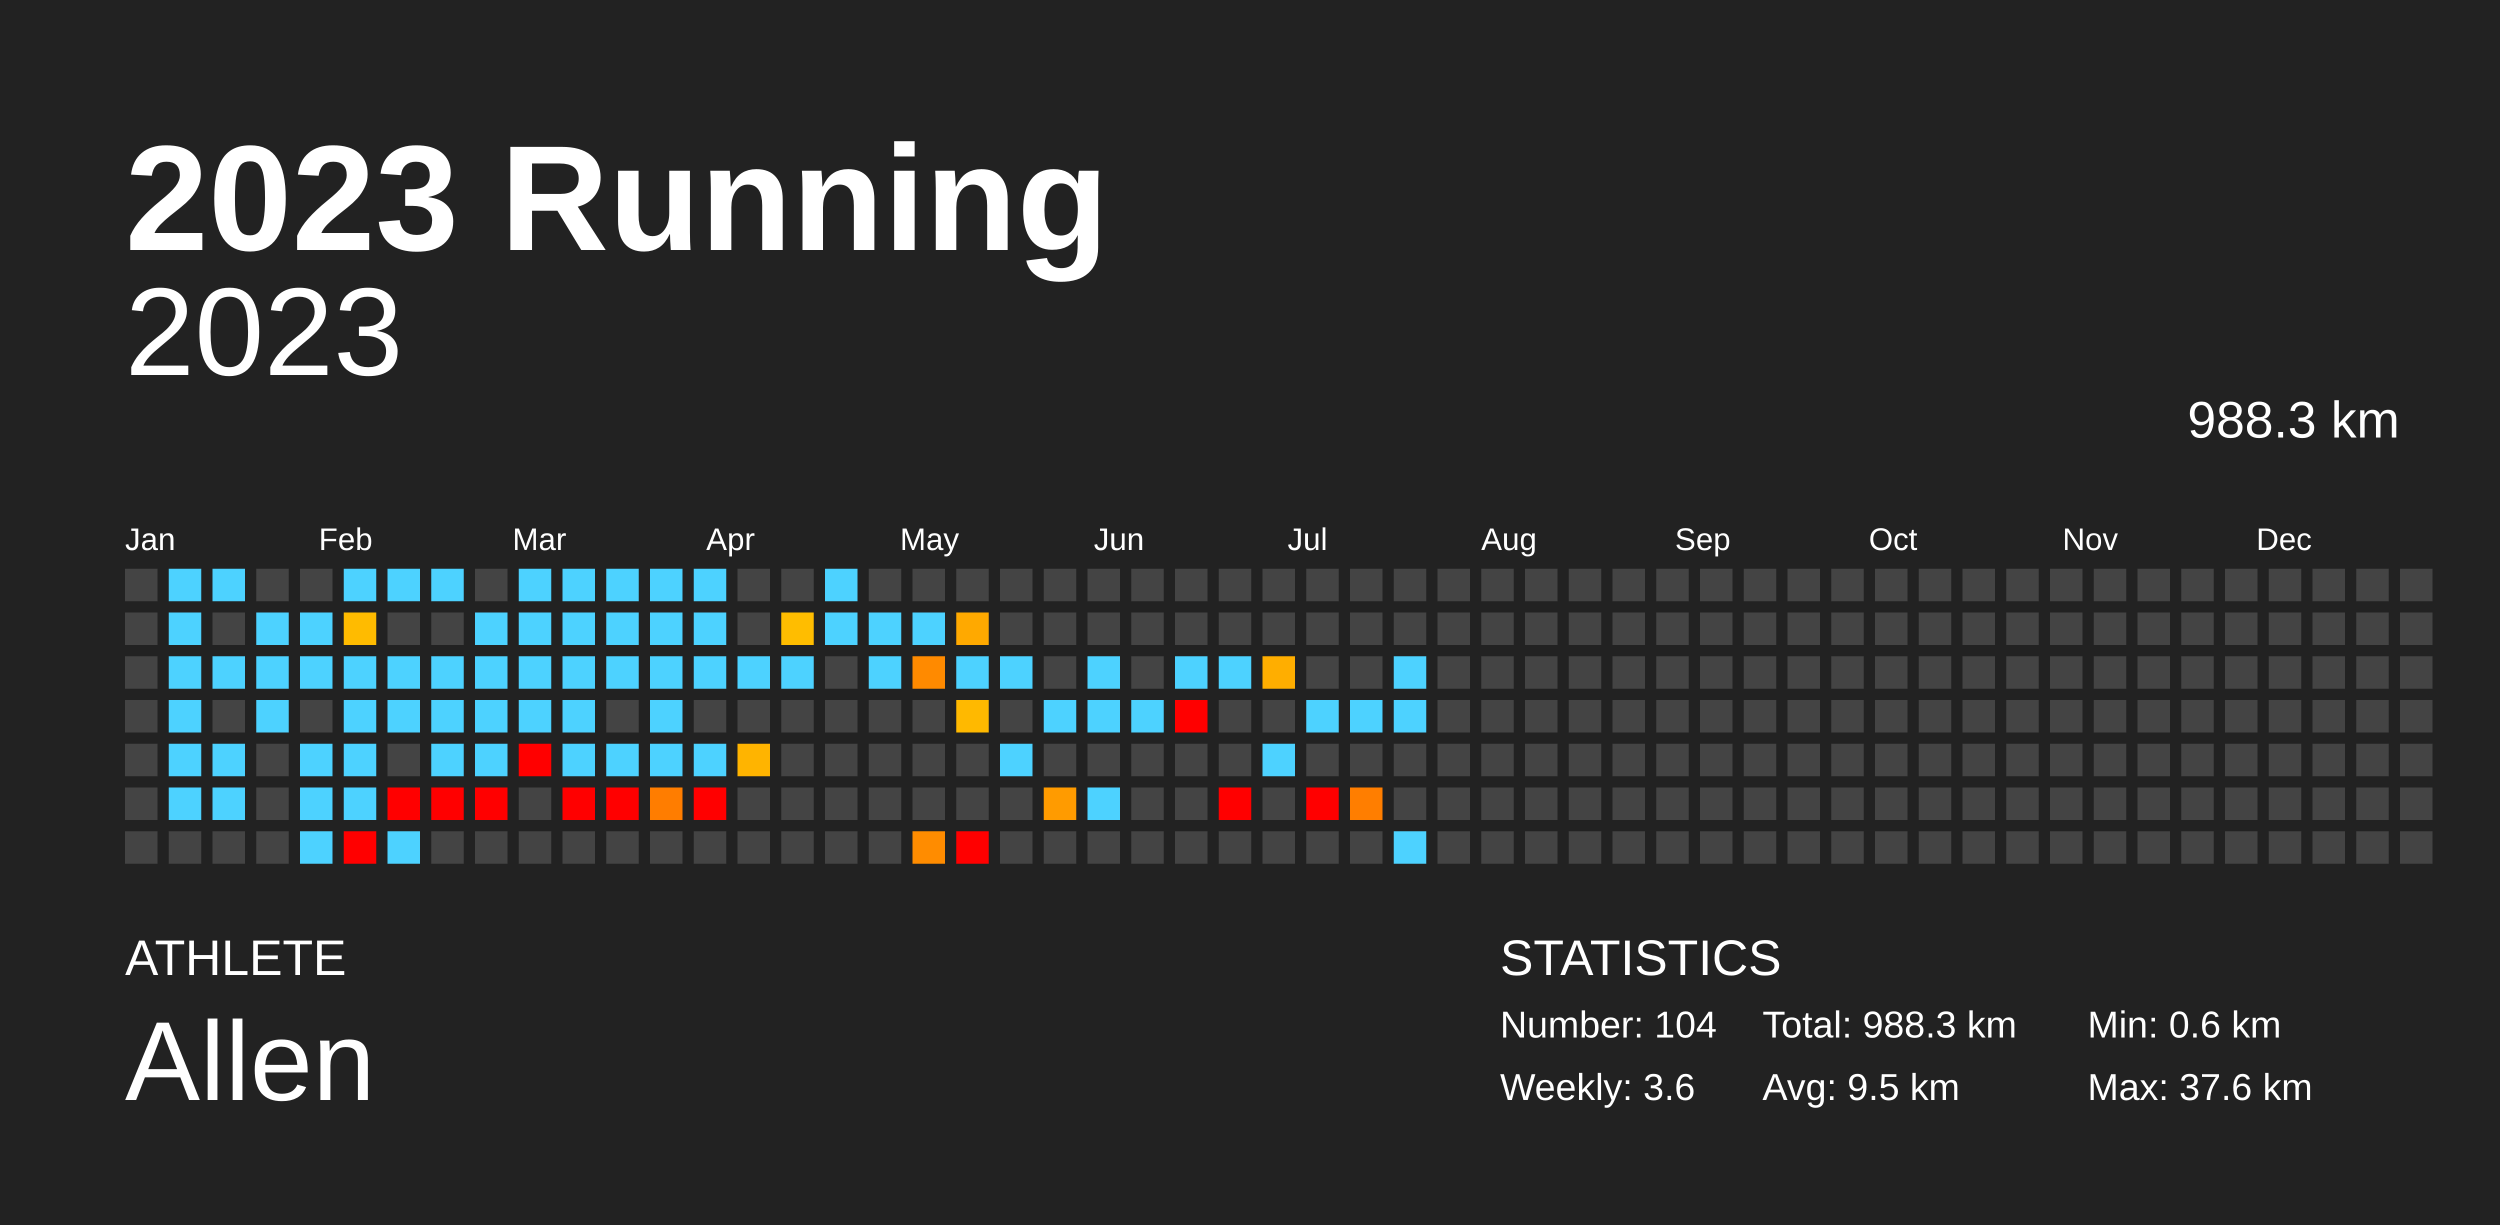
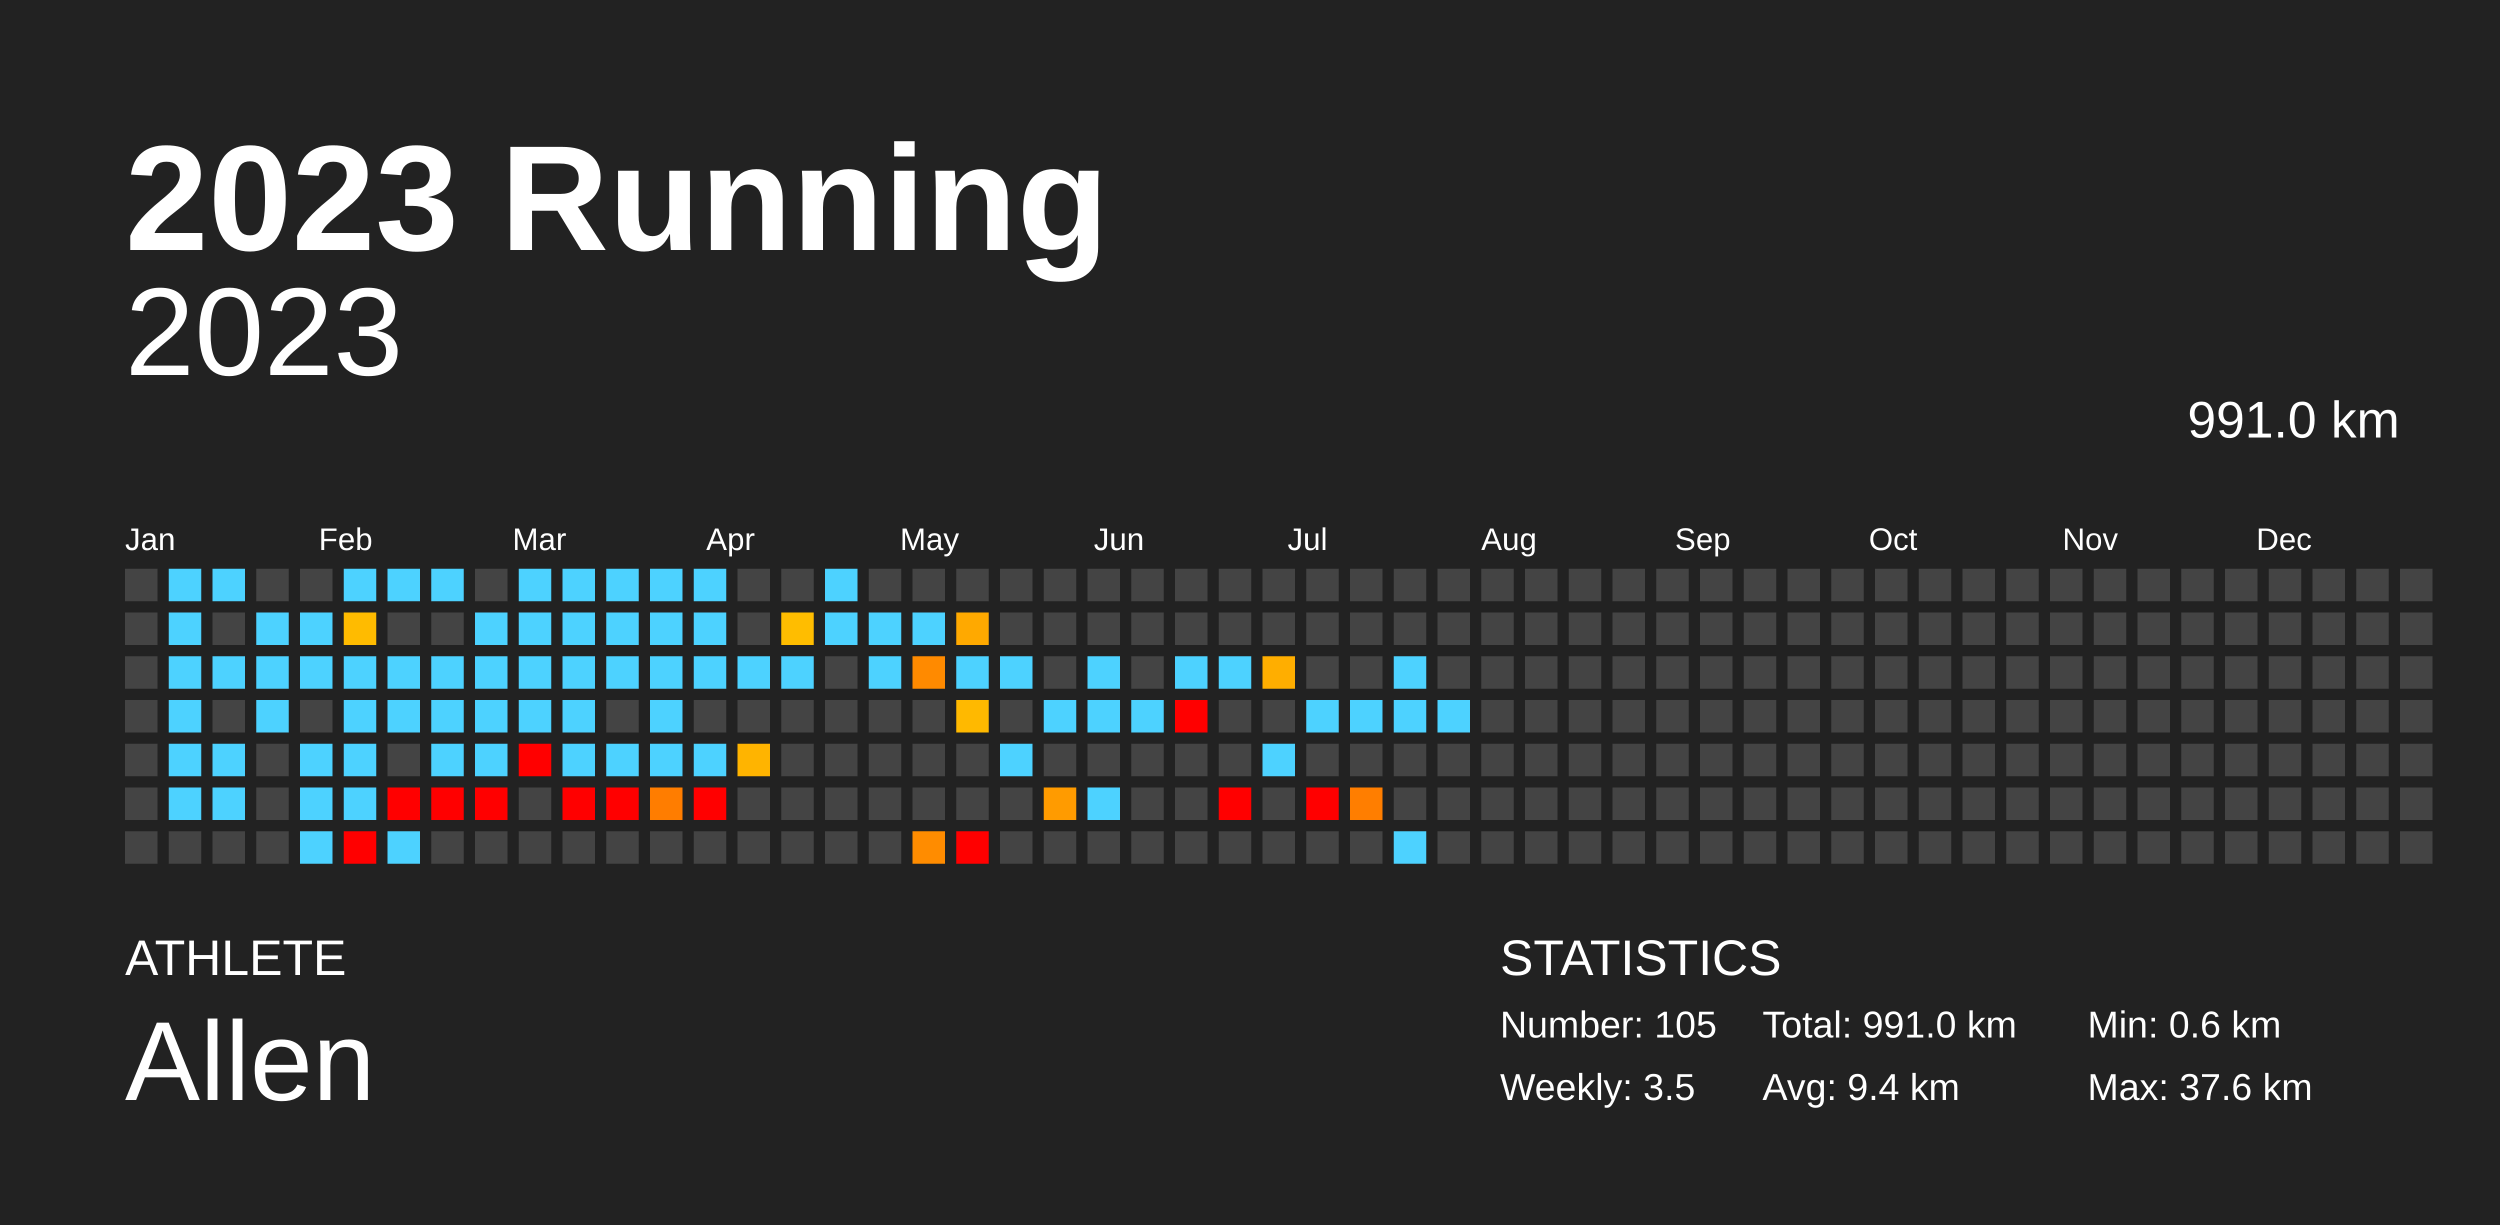
<svg xmlns="http://www.w3.org/2000/svg" baseProfile="full" height="98mm" version="1.1" viewBox="0,0,200,98" width="200mm">
  <defs />
  <rect fill="#222222" height="98" width="200" x="0" y="0" />
  <text fill="#FFFFFF" style="font-size:12px; font-family:Arial; font-weight:bold;" x="10" y="20">2023 Running</text>
  <text fill="#FFFFFF" style="font-size:4px; font-family:Arial" x="10" y="78">ATHLETE</text>
  <text fill="#FFFFFF" style="font-size:9px; font-family:Arial" x="10" y="88">Allen</text>
  <text fill="#FFFFFF" style="font-size:4px; font-family:Arial" x="120" y="78">STATISTICS</text>
-   <text fill="#FFFFFF" style="font-size:3px; font-family:Arial" x="120" y="83">Number: 104</text>
-   <text fill="#FFFFFF" style="font-size:3px; font-family:Arial" x="120" y="88">Weekly: 3.6</text>
-   <text fill="#FFFFFF" style="font-size:3px; font-family:Arial" x="141" y="83">Total: 988.3 km</text>
-   <text fill="#FFFFFF" style="font-size:3px; font-family:Arial" x="141" y="88">Avg: 9.5 km</text>
+   <text fill="#FFFFFF" style="font-size:3px; font-family:Arial" x="120" y="83">Number: 105</text>
+   <text fill="#FFFFFF" style="font-size:3px; font-family:Arial" x="120" y="88">Weekly: 3.5</text>
+   <text fill="#FFFFFF" style="font-size:3px; font-family:Arial" x="141" y="83">Total: 991.0 km</text>
+   <text fill="#FFFFFF" style="font-size:3px; font-family:Arial" x="141" y="88">Avg: 9.4 km</text>
  <text fill="#FFFFFF" style="font-size:3px; font-family:Arial" x="167" y="83">Min: 0.6 km</text>
  <text fill="#FFFFFF" style="font-size:3px; font-family:Arial" x="167" y="88">Max: 37.6 km</text>
  <text alignment-baseline="hanging" fill="#FFFFFF" style="font-size:10.0px; font-family:Arial;" x="10" y="30">2023</text>
-   <text alignment-baseline="hanging" fill="#FFFFFF" style="font-size:4.125px; font-family:Arial;" x="175" y="35">988.3 km</text>
+   <text alignment-baseline="hanging" fill="#FFFFFF" style="font-size:4.125px; font-family:Arial;" x="175" y="35">991.0 km</text>
  <text fill="#FFFFFF" style="font-size:2.5px; font-family:Arial" x="10.0" y="44">Jan</text>
  <text fill="#FFFFFF" style="font-size:2.5px; font-family:Arial" x="25.5" y="44">Feb</text>
  <text fill="#FFFFFF" style="font-size:2.5px; font-family:Arial" x="41.0" y="44">Mar</text>
  <text fill="#FFFFFF" style="font-size:2.5px; font-family:Arial" x="56.5" y="44">Apr</text>
  <text fill="#FFFFFF" style="font-size:2.5px; font-family:Arial" x="72.0" y="44">May</text>
  <text fill="#FFFFFF" style="font-size:2.5px; font-family:Arial" x="87.5" y="44">Jun</text>
  <text fill="#FFFFFF" style="font-size:2.5px; font-family:Arial" x="103.0" y="44">Jul</text>
  <text fill="#FFFFFF" style="font-size:2.5px; font-family:Arial" x="118.5" y="44">Aug</text>
  <text fill="#FFFFFF" style="font-size:2.5px; font-family:Arial" x="134.0" y="44">Sep</text>
  <text fill="#FFFFFF" style="font-size:2.5px; font-family:Arial" x="149.5" y="44">Oct</text>
  <text fill="#FFFFFF" style="font-size:2.5px; font-family:Arial" x="165.0" y="44">Nov</text>
  <text fill="#FFFFFF" style="font-size:2.5px; font-family:Arial" x="180.5" y="44">Dec</text>
  <rect fill="#444444" height="2.6" width="2.6" x="10.0" y="45.5" />
  <rect fill="#444444" height="2.6" width="2.6" x="10.0" y="49.0" />
  <rect fill="#444444" height="2.6" width="2.6" x="10.0" y="52.5" />
  <rect fill="#444444" height="2.6" width="2.6" x="10.0" y="56.0" />
  <rect fill="#444444" height="2.6" width="2.6" x="10.0" y="59.5" />
  <rect fill="#444444" height="2.6" width="2.6" x="10.0" y="63.0" />
  <rect fill="#444444" height="2.6" width="2.6" x="10.0" y="66.5" />
  <rect fill="#4dd2ff" height="2.6" width="2.6" x="13.5" y="45.5" />
  <rect fill="#4dd2ff" height="2.6" width="2.6" x="13.5" y="49.0" />
  <rect fill="#4dd2ff" height="2.6" width="2.6" x="13.5" y="52.5" />
  <rect fill="#4dd2ff" height="2.6" width="2.6" x="13.5" y="56.0" />
  <rect fill="#4dd2ff" height="2.6" width="2.6" x="13.5" y="59.5" />
  <rect fill="#4dd2ff" height="2.6" width="2.6" x="13.5" y="63.0" />
  <rect fill="#444444" height="2.6" width="2.6" x="13.5" y="66.5" />
  <rect fill="#4dd2ff" height="2.6" width="2.6" x="17.0" y="45.5" />
  <rect fill="#444444" height="2.6" width="2.6" x="17.0" y="49.0" />
  <rect fill="#4dd2ff" height="2.6" width="2.6" x="17.0" y="52.5" />
  <rect fill="#444444" height="2.6" width="2.6" x="17.0" y="56.0" />
  <rect fill="#4dd2ff" height="2.6" width="2.6" x="17.0" y="59.5" />
  <rect fill="#4dd2ff" height="2.6" width="2.6" x="17.0" y="63.0" />
  <rect fill="#444444" height="2.6" width="2.6" x="17.0" y="66.5" />
  <rect fill="#444444" height="2.6" width="2.6" x="20.5" y="45.5" />
  <rect fill="#4dd2ff" height="2.6" width="2.6" x="20.5" y="49.0" />
  <rect fill="#4dd2ff" height="2.6" width="2.6" x="20.5" y="52.5" />
  <rect fill="#4dd2ff" height="2.6" width="2.6" x="20.5" y="56.0" />
  <rect fill="#444444" height="2.6" width="2.6" x="20.5" y="59.5" />
  <rect fill="#444444" height="2.6" width="2.6" x="20.5" y="63.0" />
  <rect fill="#444444" height="2.6" width="2.6" x="20.5" y="66.5" />
  <rect fill="#444444" height="2.6" width="2.6" x="24.0" y="45.5" />
  <rect fill="#4dd2ff" height="2.6" width="2.6" x="24.0" y="49.0" />
  <rect fill="#4dd2ff" height="2.6" width="2.6" x="24.0" y="52.5" />
  <rect fill="#444444" height="2.6" width="2.6" x="24.0" y="56.0" />
  <rect fill="#4dd2ff" height="2.6" width="2.6" x="24.0" y="59.5" />
  <rect fill="#4dd2ff" height="2.6" width="2.6" x="24.0" y="63.0" />
  <rect fill="#4dd2ff" height="2.6" width="2.6" x="24.0" y="66.5" />
  <rect fill="#4dd2ff" height="2.6" width="2.6" x="27.5" y="45.5" />
  <rect fill="#ffbb00" height="2.6" width="2.6" x="27.5" y="49.0" />
  <rect fill="#4dd2ff" height="2.6" width="2.6" x="27.5" y="52.5" />
  <rect fill="#4dd2ff" height="2.6" width="2.6" x="27.5" y="56.0" />
  <rect fill="#4dd2ff" height="2.6" width="2.6" x="27.5" y="59.5" />
  <rect fill="#4dd2ff" height="2.6" width="2.6" x="27.5" y="63.0" />
  <rect fill="red" height="2.6" width="2.6" x="27.5" y="66.5" />
  <rect fill="#4dd2ff" height="2.6" width="2.6" x="31.0" y="45.5" />
  <rect fill="#444444" height="2.6" width="2.6" x="31.0" y="49.0" />
  <rect fill="#4dd2ff" height="2.6" width="2.6" x="31.0" y="52.5" />
  <rect fill="#4dd2ff" height="2.6" width="2.6" x="31.0" y="56.0" />
  <rect fill="#444444" height="2.6" width="2.6" x="31.0" y="59.5" />
  <rect fill="red" height="2.6" width="2.6" x="31.0" y="63.0" />
  <rect fill="#4dd2ff" height="2.6" width="2.6" x="31.0" y="66.5" />
  <rect fill="#4dd2ff" height="2.6" width="2.6" x="34.5" y="45.5" />
  <rect fill="#444444" height="2.6" width="2.6" x="34.5" y="49.0" />
  <rect fill="#4dd2ff" height="2.6" width="2.6" x="34.5" y="52.5" />
  <rect fill="#4dd2ff" height="2.6" width="2.6" x="34.5" y="56.0" />
  <rect fill="#4dd2ff" height="2.6" width="2.6" x="34.5" y="59.5" />
  <rect fill="red" height="2.6" width="2.6" x="34.5" y="63.0" />
  <rect fill="#444444" height="2.6" width="2.6" x="34.5" y="66.5" />
  <rect fill="#444444" height="2.6" width="2.6" x="38.0" y="45.5" />
  <rect fill="#4dd2ff" height="2.6" width="2.6" x="38.0" y="49.0" />
  <rect fill="#4dd2ff" height="2.6" width="2.6" x="38.0" y="52.5" />
  <rect fill="#4dd2ff" height="2.6" width="2.6" x="38.0" y="56.0" />
  <rect fill="#4dd2ff" height="2.6" width="2.6" x="38.0" y="59.5" />
  <rect fill="red" height="2.6" width="2.6" x="38.0" y="63.0" />
  <rect fill="#444444" height="2.6" width="2.6" x="38.0" y="66.5" />
  <rect fill="#4dd2ff" height="2.6" width="2.6" x="41.5" y="45.5" />
  <rect fill="#4dd2ff" height="2.6" width="2.6" x="41.5" y="49.0" />
  <rect fill="#4dd2ff" height="2.6" width="2.6" x="41.5" y="52.5" />
  <rect fill="#4dd2ff" height="2.6" width="2.6" x="41.5" y="56.0" />
  <rect fill="red" height="2.6" width="2.6" x="41.5" y="59.5" />
  <rect fill="#444444" height="2.6" width="2.6" x="41.5" y="63.0" />
  <rect fill="#444444" height="2.6" width="2.6" x="41.5" y="66.5" />
  <rect fill="#4dd2ff" height="2.6" width="2.6" x="45.0" y="45.5" />
  <rect fill="#4dd2ff" height="2.6" width="2.6" x="45.0" y="49.0" />
  <rect fill="#4dd2ff" height="2.6" width="2.6" x="45.0" y="52.5" />
  <rect fill="#4dd2ff" height="2.6" width="2.6" x="45.0" y="56.0" />
  <rect fill="#4dd2ff" height="2.6" width="2.6" x="45.0" y="59.5" />
  <rect fill="red" height="2.6" width="2.6" x="45.0" y="63.0" />
  <rect fill="#444444" height="2.6" width="2.6" x="45.0" y="66.5" />
  <rect fill="#4dd2ff" height="2.6" width="2.6" x="48.5" y="45.5" />
  <rect fill="#4dd2ff" height="2.6" width="2.6" x="48.5" y="49.0" />
  <rect fill="#4dd2ff" height="2.6" width="2.6" x="48.5" y="52.5" />
  <rect fill="#444444" height="2.6" width="2.6" x="48.5" y="56.0" />
  <rect fill="#4dd2ff" height="2.6" width="2.6" x="48.5" y="59.5" />
  <rect fill="red" height="2.6" width="2.6" x="48.5" y="63.0" />
  <rect fill="#444444" height="2.6" width="2.6" x="48.5" y="66.5" />
  <rect fill="#4dd2ff" height="2.6" width="2.6" x="52.0" y="45.5" />
  <rect fill="#4dd2ff" height="2.6" width="2.6" x="52.0" y="49.0" />
  <rect fill="#4dd2ff" height="2.6" width="2.6" x="52.0" y="52.5" />
  <rect fill="#4dd2ff" height="2.6" width="2.6" x="52.0" y="56.0" />
  <rect fill="#4dd2ff" height="2.6" width="2.6" x="52.0" y="59.5" />
  <rect fill="#ff7d00" height="2.6" width="2.6" x="52.0" y="63.0" />
  <rect fill="#444444" height="2.6" width="2.6" x="52.0" y="66.5" />
  <rect fill="#4dd2ff" height="2.6" width="2.6" x="55.5" y="45.5" />
  <rect fill="#4dd2ff" height="2.6" width="2.6" x="55.5" y="49.0" />
  <rect fill="#4dd2ff" height="2.6" width="2.6" x="55.5" y="52.5" />
  <rect fill="#444444" height="2.6" width="2.6" x="55.5" y="56.0" />
  <rect fill="#4dd2ff" height="2.6" width="2.6" x="55.5" y="59.5" />
  <rect fill="red" height="2.6" width="2.6" x="55.5" y="63.0" />
  <rect fill="#444444" height="2.6" width="2.6" x="55.5" y="66.5" />
  <rect fill="#444444" height="2.6" width="2.6" x="59.0" y="45.5" />
  <rect fill="#444444" height="2.6" width="2.6" x="59.0" y="49.0" />
  <rect fill="#4dd2ff" height="2.6" width="2.6" x="59.0" y="52.5" />
  <rect fill="#444444" height="2.6" width="2.6" x="59.0" y="56.0" />
  <rect fill="#ffb400" height="2.6" width="2.6" x="59.0" y="59.5" />
  <rect fill="#444444" height="2.6" width="2.6" x="59.0" y="63.0" />
  <rect fill="#444444" height="2.6" width="2.6" x="59.0" y="66.5" />
  <rect fill="#444444" height="2.6" width="2.6" x="62.5" y="45.5" />
  <rect fill="#ffbd00" height="2.6" width="2.6" x="62.5" y="49.0" />
  <rect fill="#4dd2ff" height="2.6" width="2.6" x="62.5" y="52.5" />
  <rect fill="#444444" height="2.6" width="2.6" x="62.5" y="56.0" />
  <rect fill="#444444" height="2.6" width="2.6" x="62.5" y="59.5" />
  <rect fill="#444444" height="2.6" width="2.6" x="62.5" y="63.0" />
  <rect fill="#444444" height="2.6" width="2.6" x="62.5" y="66.5" />
  <rect fill="#4dd2ff" height="2.6" width="2.6" x="66.0" y="45.5" />
  <rect fill="#4dd2ff" height="2.6" width="2.6" x="66.0" y="49.0" />
  <rect fill="#444444" height="2.6" width="2.6" x="66.0" y="52.5" />
  <rect fill="#444444" height="2.6" width="2.6" x="66.0" y="56.0" />
  <rect fill="#444444" height="2.6" width="2.6" x="66.0" y="59.5" />
  <rect fill="#444444" height="2.6" width="2.6" x="66.0" y="63.0" />
  <rect fill="#444444" height="2.6" width="2.6" x="66.0" y="66.5" />
  <rect fill="#444444" height="2.6" width="2.6" x="69.5" y="45.5" />
  <rect fill="#4dd2ff" height="2.6" width="2.6" x="69.5" y="49.0" />
  <rect fill="#4dd2ff" height="2.6" width="2.6" x="69.5" y="52.5" />
  <rect fill="#444444" height="2.6" width="2.6" x="69.5" y="56.0" />
  <rect fill="#444444" height="2.6" width="2.6" x="69.5" y="59.5" />
  <rect fill="#444444" height="2.6" width="2.6" x="69.5" y="63.0" />
  <rect fill="#444444" height="2.6" width="2.6" x="69.5" y="66.5" />
  <rect fill="#444444" height="2.6" width="2.6" x="73.0" y="45.5" />
  <rect fill="#4dd2ff" height="2.6" width="2.6" x="73.0" y="49.0" />
  <rect fill="#ff8a00" height="2.6" width="2.6" x="73.0" y="52.5" />
  <rect fill="#444444" height="2.6" width="2.6" x="73.0" y="56.0" />
  <rect fill="#444444" height="2.6" width="2.6" x="73.0" y="59.5" />
  <rect fill="#444444" height="2.6" width="2.6" x="73.0" y="63.0" />
  <rect fill="#ff8c00" height="2.6" width="2.6" x="73.0" y="66.5" />
  <rect fill="#444444" height="2.6" width="2.6" x="76.5" y="45.5" />
  <rect fill="#ffa900" height="2.6" width="2.6" x="76.5" y="49.0" />
  <rect fill="#4dd2ff" height="2.6" width="2.6" x="76.5" y="52.5" />
  <rect fill="#ffb900" height="2.6" width="2.6" x="76.5" y="56.0" />
  <rect fill="#444444" height="2.6" width="2.6" x="76.5" y="59.5" />
  <rect fill="#444444" height="2.6" width="2.6" x="76.5" y="63.0" />
  <rect fill="red" height="2.6" width="2.6" x="76.5" y="66.5" />
  <rect fill="#444444" height="2.6" width="2.6" x="80.0" y="45.5" />
  <rect fill="#444444" height="2.6" width="2.6" x="80.0" y="49.0" />
  <rect fill="#4dd2ff" height="2.6" width="2.6" x="80.0" y="52.5" />
  <rect fill="#444444" height="2.6" width="2.6" x="80.0" y="56.0" />
  <rect fill="#4dd2ff" height="2.6" width="2.6" x="80.0" y="59.5" />
  <rect fill="#444444" height="2.6" width="2.6" x="80.0" y="63.0" />
  <rect fill="#444444" height="2.6" width="2.6" x="80.0" y="66.5" />
  <rect fill="#444444" height="2.6" width="2.6" x="83.5" y="45.5" />
  <rect fill="#444444" height="2.6" width="2.6" x="83.5" y="49.0" />
  <rect fill="#444444" height="2.6" width="2.6" x="83.5" y="52.5" />
  <rect fill="#4dd2ff" height="2.6" width="2.6" x="83.5" y="56.0" />
  <rect fill="#444444" height="2.6" width="2.6" x="83.5" y="59.5" />
  <rect fill="#ff9b00" height="2.6" width="2.6" x="83.5" y="63.0" />
  <rect fill="#444444" height="2.6" width="2.6" x="83.5" y="66.5" />
  <rect fill="#444444" height="2.6" width="2.6" x="87.0" y="45.5" />
  <rect fill="#444444" height="2.6" width="2.6" x="87.0" y="49.0" />
  <rect fill="#4dd2ff" height="2.6" width="2.6" x="87.0" y="52.5" />
  <rect fill="#4dd2ff" height="2.6" width="2.6" x="87.0" y="56.0" />
  <rect fill="#444444" height="2.6" width="2.6" x="87.0" y="59.5" />
  <rect fill="#4dd2ff" height="2.6" width="2.6" x="87.0" y="63.0" />
  <rect fill="#444444" height="2.6" width="2.6" x="87.0" y="66.5" />
  <rect fill="#444444" height="2.6" width="2.6" x="90.5" y="45.5" />
  <rect fill="#444444" height="2.6" width="2.6" x="90.5" y="49.0" />
  <rect fill="#444444" height="2.6" width="2.6" x="90.5" y="52.5" />
  <rect fill="#4dd2ff" height="2.6" width="2.6" x="90.5" y="56.0" />
  <rect fill="#444444" height="2.6" width="2.6" x="90.5" y="59.5" />
  <rect fill="#444444" height="2.6" width="2.6" x="90.5" y="63.0" />
  <rect fill="#444444" height="2.6" width="2.6" x="90.5" y="66.5" />
  <rect fill="#444444" height="2.6" width="2.6" x="94.0" y="45.5" />
  <rect fill="#444444" height="2.6" width="2.6" x="94.0" y="49.0" />
  <rect fill="#4dd2ff" height="2.6" width="2.6" x="94.0" y="52.5" />
  <rect fill="red" height="2.6" width="2.6" x="94.0" y="56.0" />
  <rect fill="#444444" height="2.6" width="2.6" x="94.0" y="59.5" />
  <rect fill="#444444" height="2.6" width="2.6" x="94.0" y="63.0" />
  <rect fill="#444444" height="2.6" width="2.6" x="94.0" y="66.5" />
  <rect fill="#444444" height="2.6" width="2.6" x="97.5" y="45.5" />
  <rect fill="#444444" height="2.6" width="2.6" x="97.5" y="49.0" />
  <rect fill="#4dd2ff" height="2.6" width="2.6" x="97.5" y="52.5" />
  <rect fill="#444444" height="2.6" width="2.6" x="97.5" y="56.0" />
  <rect fill="#444444" height="2.6" width="2.6" x="97.5" y="59.5" />
  <rect fill="red" height="2.6" width="2.6" x="97.5" y="63.0" />
  <rect fill="#444444" height="2.6" width="2.6" x="97.5" y="66.5" />
  <rect fill="#444444" height="2.6" width="2.6" x="101.0" y="45.5" />
  <rect fill="#444444" height="2.6" width="2.6" x="101.0" y="49.0" />
  <rect fill="#ffae00" height="2.6" width="2.6" x="101.0" y="52.5" />
  <rect fill="#444444" height="2.6" width="2.6" x="101.0" y="56.0" />
  <rect fill="#4dd2ff" height="2.6" width="2.6" x="101.0" y="59.5" />
  <rect fill="#444444" height="2.6" width="2.6" x="101.0" y="63.0" />
  <rect fill="#444444" height="2.6" width="2.6" x="101.0" y="66.5" />
  <rect fill="#444444" height="2.6" width="2.6" x="104.5" y="45.5" />
  <rect fill="#444444" height="2.6" width="2.6" x="104.5" y="49.0" />
  <rect fill="#444444" height="2.6" width="2.6" x="104.5" y="52.5" />
  <rect fill="#4dd2ff" height="2.6" width="2.6" x="104.5" y="56.0" />
  <rect fill="#444444" height="2.6" width="2.6" x="104.5" y="59.5" />
  <rect fill="red" height="2.6" width="2.6" x="104.5" y="63.0" />
  <rect fill="#444444" height="2.6" width="2.6" x="104.5" y="66.5" />
  <rect fill="#444444" height="2.6" width="2.6" x="108.0" y="45.5" />
  <rect fill="#444444" height="2.6" width="2.6" x="108.0" y="49.0" />
  <rect fill="#444444" height="2.6" width="2.6" x="108.0" y="52.5" />
  <rect fill="#4dd2ff" height="2.6" width="2.6" x="108.0" y="56.0" />
  <rect fill="#444444" height="2.6" width="2.6" x="108.0" y="59.5" />
  <rect fill="#ff7e00" height="2.6" width="2.6" x="108.0" y="63.0" />
  <rect fill="#444444" height="2.6" width="2.6" x="108.0" y="66.5" />
  <rect fill="#444444" height="2.6" width="2.6" x="111.5" y="45.5" />
  <rect fill="#444444" height="2.6" width="2.6" x="111.5" y="49.0" />
  <rect fill="#4dd2ff" height="2.6" width="2.6" x="111.5" y="52.5" />
  <rect fill="#4dd2ff" height="2.6" width="2.6" x="111.5" y="56.0" />
  <rect fill="#444444" height="2.6" width="2.6" x="111.5" y="59.5" />
  <rect fill="#444444" height="2.6" width="2.6" x="111.5" y="63.0" />
  <rect fill="#4dd2ff" height="2.6" width="2.6" x="111.5" y="66.5" />
  <rect fill="#444444" height="2.6" width="2.6" x="115.0" y="45.5" />
  <rect fill="#444444" height="2.6" width="2.6" x="115.0" y="49.0" />
  <rect fill="#444444" height="2.6" width="2.6" x="115.0" y="52.5" />
-   <rect fill="#444444" height="2.6" width="2.6" x="115.0" y="56.0" />
+   <rect fill="#4dd2ff" height="2.6" width="2.6" x="115.0" y="56.0" />
  <rect fill="#444444" height="2.6" width="2.6" x="115.0" y="59.5" />
  <rect fill="#444444" height="2.6" width="2.6" x="115.0" y="63.0" />
  <rect fill="#444444" height="2.6" width="2.6" x="115.0" y="66.5" />
  <rect fill="#444444" height="2.6" width="2.6" x="118.5" y="45.5" />
  <rect fill="#444444" height="2.6" width="2.6" x="118.5" y="49.0" />
  <rect fill="#444444" height="2.6" width="2.6" x="118.5" y="52.5" />
  <rect fill="#444444" height="2.6" width="2.6" x="118.5" y="56.0" />
  <rect fill="#444444" height="2.6" width="2.6" x="118.5" y="59.5" />
  <rect fill="#444444" height="2.6" width="2.6" x="118.5" y="63.0" />
  <rect fill="#444444" height="2.6" width="2.6" x="118.5" y="66.5" />
  <rect fill="#444444" height="2.6" width="2.6" x="122.0" y="45.5" />
  <rect fill="#444444" height="2.6" width="2.6" x="122.0" y="49.0" />
  <rect fill="#444444" height="2.6" width="2.6" x="122.0" y="52.5" />
  <rect fill="#444444" height="2.6" width="2.6" x="122.0" y="56.0" />
  <rect fill="#444444" height="2.6" width="2.6" x="122.0" y="59.5" />
  <rect fill="#444444" height="2.6" width="2.6" x="122.0" y="63.0" />
  <rect fill="#444444" height="2.6" width="2.6" x="122.0" y="66.5" />
  <rect fill="#444444" height="2.6" width="2.6" x="125.5" y="45.5" />
  <rect fill="#444444" height="2.6" width="2.6" x="125.5" y="49.0" />
  <rect fill="#444444" height="2.6" width="2.6" x="125.5" y="52.5" />
  <rect fill="#444444" height="2.6" width="2.6" x="125.5" y="56.0" />
  <rect fill="#444444" height="2.6" width="2.6" x="125.5" y="59.5" />
  <rect fill="#444444" height="2.6" width="2.6" x="125.5" y="63.0" />
  <rect fill="#444444" height="2.6" width="2.6" x="125.5" y="66.5" />
  <rect fill="#444444" height="2.6" width="2.6" x="129.0" y="45.5" />
  <rect fill="#444444" height="2.6" width="2.6" x="129.0" y="49.0" />
  <rect fill="#444444" height="2.6" width="2.6" x="129.0" y="52.5" />
  <rect fill="#444444" height="2.6" width="2.6" x="129.0" y="56.0" />
  <rect fill="#444444" height="2.6" width="2.6" x="129.0" y="59.5" />
  <rect fill="#444444" height="2.6" width="2.6" x="129.0" y="63.0" />
  <rect fill="#444444" height="2.6" width="2.6" x="129.0" y="66.5" />
  <rect fill="#444444" height="2.6" width="2.6" x="132.5" y="45.5" />
  <rect fill="#444444" height="2.6" width="2.6" x="132.5" y="49.0" />
  <rect fill="#444444" height="2.6" width="2.6" x="132.5" y="52.5" />
  <rect fill="#444444" height="2.6" width="2.6" x="132.5" y="56.0" />
  <rect fill="#444444" height="2.6" width="2.6" x="132.5" y="59.5" />
  <rect fill="#444444" height="2.6" width="2.6" x="132.5" y="63.0" />
  <rect fill="#444444" height="2.6" width="2.6" x="132.5" y="66.5" />
  <rect fill="#444444" height="2.6" width="2.6" x="136.0" y="45.5" />
  <rect fill="#444444" height="2.6" width="2.6" x="136.0" y="49.0" />
  <rect fill="#444444" height="2.6" width="2.6" x="136.0" y="52.5" />
  <rect fill="#444444" height="2.6" width="2.6" x="136.0" y="56.0" />
  <rect fill="#444444" height="2.6" width="2.6" x="136.0" y="59.5" />
  <rect fill="#444444" height="2.6" width="2.6" x="136.0" y="63.0" />
  <rect fill="#444444" height="2.6" width="2.6" x="136.0" y="66.5" />
  <rect fill="#444444" height="2.6" width="2.6" x="139.5" y="45.5" />
  <rect fill="#444444" height="2.6" width="2.6" x="139.5" y="49.0" />
  <rect fill="#444444" height="2.6" width="2.6" x="139.5" y="52.5" />
  <rect fill="#444444" height="2.6" width="2.6" x="139.5" y="56.0" />
  <rect fill="#444444" height="2.6" width="2.6" x="139.5" y="59.5" />
  <rect fill="#444444" height="2.6" width="2.6" x="139.5" y="63.0" />
  <rect fill="#444444" height="2.6" width="2.6" x="139.5" y="66.5" />
  <rect fill="#444444" height="2.6" width="2.6" x="143.0" y="45.5" />
  <rect fill="#444444" height="2.6" width="2.6" x="143.0" y="49.0" />
  <rect fill="#444444" height="2.6" width="2.6" x="143.0" y="52.5" />
  <rect fill="#444444" height="2.6" width="2.6" x="143.0" y="56.0" />
  <rect fill="#444444" height="2.6" width="2.6" x="143.0" y="59.5" />
  <rect fill="#444444" height="2.6" width="2.6" x="143.0" y="63.0" />
  <rect fill="#444444" height="2.6" width="2.6" x="143.0" y="66.5" />
  <rect fill="#444444" height="2.6" width="2.6" x="146.5" y="45.5" />
  <rect fill="#444444" height="2.6" width="2.6" x="146.5" y="49.0" />
  <rect fill="#444444" height="2.6" width="2.6" x="146.5" y="52.5" />
  <rect fill="#444444" height="2.6" width="2.6" x="146.5" y="56.0" />
  <rect fill="#444444" height="2.6" width="2.6" x="146.5" y="59.5" />
  <rect fill="#444444" height="2.6" width="2.6" x="146.5" y="63.0" />
  <rect fill="#444444" height="2.6" width="2.6" x="146.5" y="66.5" />
  <rect fill="#444444" height="2.6" width="2.6" x="150.0" y="45.5" />
  <rect fill="#444444" height="2.6" width="2.6" x="150.0" y="49.0" />
  <rect fill="#444444" height="2.6" width="2.6" x="150.0" y="52.5" />
  <rect fill="#444444" height="2.6" width="2.6" x="150.0" y="56.0" />
  <rect fill="#444444" height="2.6" width="2.6" x="150.0" y="59.5" />
  <rect fill="#444444" height="2.6" width="2.6" x="150.0" y="63.0" />
  <rect fill="#444444" height="2.6" width="2.6" x="150.0" y="66.5" />
  <rect fill="#444444" height="2.6" width="2.6" x="153.5" y="45.5" />
  <rect fill="#444444" height="2.6" width="2.6" x="153.5" y="49.0" />
  <rect fill="#444444" height="2.6" width="2.6" x="153.5" y="52.5" />
  <rect fill="#444444" height="2.6" width="2.6" x="153.5" y="56.0" />
  <rect fill="#444444" height="2.6" width="2.6" x="153.5" y="59.5" />
  <rect fill="#444444" height="2.6" width="2.6" x="153.5" y="63.0" />
  <rect fill="#444444" height="2.6" width="2.6" x="153.5" y="66.5" />
  <rect fill="#444444" height="2.6" width="2.6" x="157.0" y="45.5" />
  <rect fill="#444444" height="2.6" width="2.6" x="157.0" y="49.0" />
  <rect fill="#444444" height="2.6" width="2.6" x="157.0" y="52.5" />
  <rect fill="#444444" height="2.6" width="2.6" x="157.0" y="56.0" />
  <rect fill="#444444" height="2.6" width="2.6" x="157.0" y="59.5" />
  <rect fill="#444444" height="2.6" width="2.6" x="157.0" y="63.0" />
  <rect fill="#444444" height="2.6" width="2.6" x="157.0" y="66.5" />
  <rect fill="#444444" height="2.6" width="2.6" x="160.5" y="45.5" />
  <rect fill="#444444" height="2.6" width="2.6" x="160.5" y="49.0" />
  <rect fill="#444444" height="2.6" width="2.6" x="160.5" y="52.5" />
  <rect fill="#444444" height="2.6" width="2.6" x="160.5" y="56.0" />
  <rect fill="#444444" height="2.6" width="2.6" x="160.5" y="59.5" />
  <rect fill="#444444" height="2.6" width="2.6" x="160.5" y="63.0" />
  <rect fill="#444444" height="2.6" width="2.6" x="160.5" y="66.5" />
  <rect fill="#444444" height="2.6" width="2.6" x="164.0" y="45.5" />
  <rect fill="#444444" height="2.6" width="2.6" x="164.0" y="49.0" />
  <rect fill="#444444" height="2.6" width="2.6" x="164.0" y="52.5" />
  <rect fill="#444444" height="2.6" width="2.6" x="164.0" y="56.0" />
  <rect fill="#444444" height="2.6" width="2.6" x="164.0" y="59.5" />
  <rect fill="#444444" height="2.6" width="2.6" x="164.0" y="63.0" />
  <rect fill="#444444" height="2.6" width="2.6" x="164.0" y="66.5" />
  <rect fill="#444444" height="2.6" width="2.6" x="167.5" y="45.5" />
  <rect fill="#444444" height="2.6" width="2.6" x="167.5" y="49.0" />
  <rect fill="#444444" height="2.6" width="2.6" x="167.5" y="52.5" />
  <rect fill="#444444" height="2.6" width="2.6" x="167.5" y="56.0" />
  <rect fill="#444444" height="2.6" width="2.6" x="167.5" y="59.5" />
  <rect fill="#444444" height="2.6" width="2.6" x="167.5" y="63.0" />
  <rect fill="#444444" height="2.6" width="2.6" x="167.5" y="66.5" />
  <rect fill="#444444" height="2.6" width="2.6" x="171.0" y="45.5" />
  <rect fill="#444444" height="2.6" width="2.6" x="171.0" y="49.0" />
  <rect fill="#444444" height="2.6" width="2.6" x="171.0" y="52.5" />
  <rect fill="#444444" height="2.6" width="2.6" x="171.0" y="56.0" />
  <rect fill="#444444" height="2.6" width="2.6" x="171.0" y="59.5" />
  <rect fill="#444444" height="2.6" width="2.6" x="171.0" y="63.0" />
  <rect fill="#444444" height="2.6" width="2.6" x="171.0" y="66.5" />
  <rect fill="#444444" height="2.6" width="2.6" x="174.5" y="45.5" />
  <rect fill="#444444" height="2.6" width="2.6" x="174.5" y="49.0" />
  <rect fill="#444444" height="2.6" width="2.6" x="174.5" y="52.5" />
  <rect fill="#444444" height="2.6" width="2.6" x="174.5" y="56.0" />
  <rect fill="#444444" height="2.6" width="2.6" x="174.5" y="59.5" />
  <rect fill="#444444" height="2.6" width="2.6" x="174.5" y="63.0" />
  <rect fill="#444444" height="2.6" width="2.6" x="174.5" y="66.5" />
  <rect fill="#444444" height="2.6" width="2.6" x="178.0" y="45.5" />
  <rect fill="#444444" height="2.6" width="2.6" x="178.0" y="49.0" />
  <rect fill="#444444" height="2.6" width="2.6" x="178.0" y="52.5" />
  <rect fill="#444444" height="2.6" width="2.6" x="178.0" y="56.0" />
  <rect fill="#444444" height="2.6" width="2.6" x="178.0" y="59.5" />
  <rect fill="#444444" height="2.6" width="2.6" x="178.0" y="63.0" />
  <rect fill="#444444" height="2.6" width="2.6" x="178.0" y="66.5" />
  <rect fill="#444444" height="2.6" width="2.6" x="181.5" y="45.5" />
  <rect fill="#444444" height="2.6" width="2.6" x="181.5" y="49.0" />
  <rect fill="#444444" height="2.6" width="2.6" x="181.5" y="52.5" />
  <rect fill="#444444" height="2.6" width="2.6" x="181.5" y="56.0" />
  <rect fill="#444444" height="2.6" width="2.6" x="181.5" y="59.5" />
  <rect fill="#444444" height="2.6" width="2.6" x="181.5" y="63.0" />
  <rect fill="#444444" height="2.6" width="2.6" x="181.5" y="66.5" />
  <rect fill="#444444" height="2.6" width="2.6" x="185.0" y="45.5" />
  <rect fill="#444444" height="2.6" width="2.6" x="185.0" y="49.0" />
  <rect fill="#444444" height="2.6" width="2.6" x="185.0" y="52.5" />
  <rect fill="#444444" height="2.6" width="2.6" x="185.0" y="56.0" />
  <rect fill="#444444" height="2.6" width="2.6" x="185.0" y="59.5" />
  <rect fill="#444444" height="2.6" width="2.6" x="185.0" y="63.0" />
  <rect fill="#444444" height="2.6" width="2.6" x="185.0" y="66.5" />
  <rect fill="#444444" height="2.6" width="2.6" x="188.5" y="45.5" />
  <rect fill="#444444" height="2.6" width="2.6" x="188.5" y="49.0" />
  <rect fill="#444444" height="2.6" width="2.6" x="188.5" y="52.5" />
  <rect fill="#444444" height="2.6" width="2.6" x="188.5" y="56.0" />
  <rect fill="#444444" height="2.6" width="2.6" x="188.5" y="59.5" />
  <rect fill="#444444" height="2.6" width="2.6" x="188.5" y="63.0" />
  <rect fill="#444444" height="2.6" width="2.6" x="188.5" y="66.5" />
  <rect fill="#444444" height="2.6" width="2.6" x="192.0" y="45.5" />
  <rect fill="#444444" height="2.6" width="2.6" x="192.0" y="49.0" />
  <rect fill="#444444" height="2.6" width="2.6" x="192.0" y="52.5" />
  <rect fill="#444444" height="2.6" width="2.6" x="192.0" y="56.0" />
  <rect fill="#444444" height="2.6" width="2.6" x="192.0" y="59.5" />
  <rect fill="#444444" height="2.6" width="2.6" x="192.0" y="63.0" />
  <rect fill="#444444" height="2.6" width="2.6" x="192.0" y="66.5" />
</svg>
